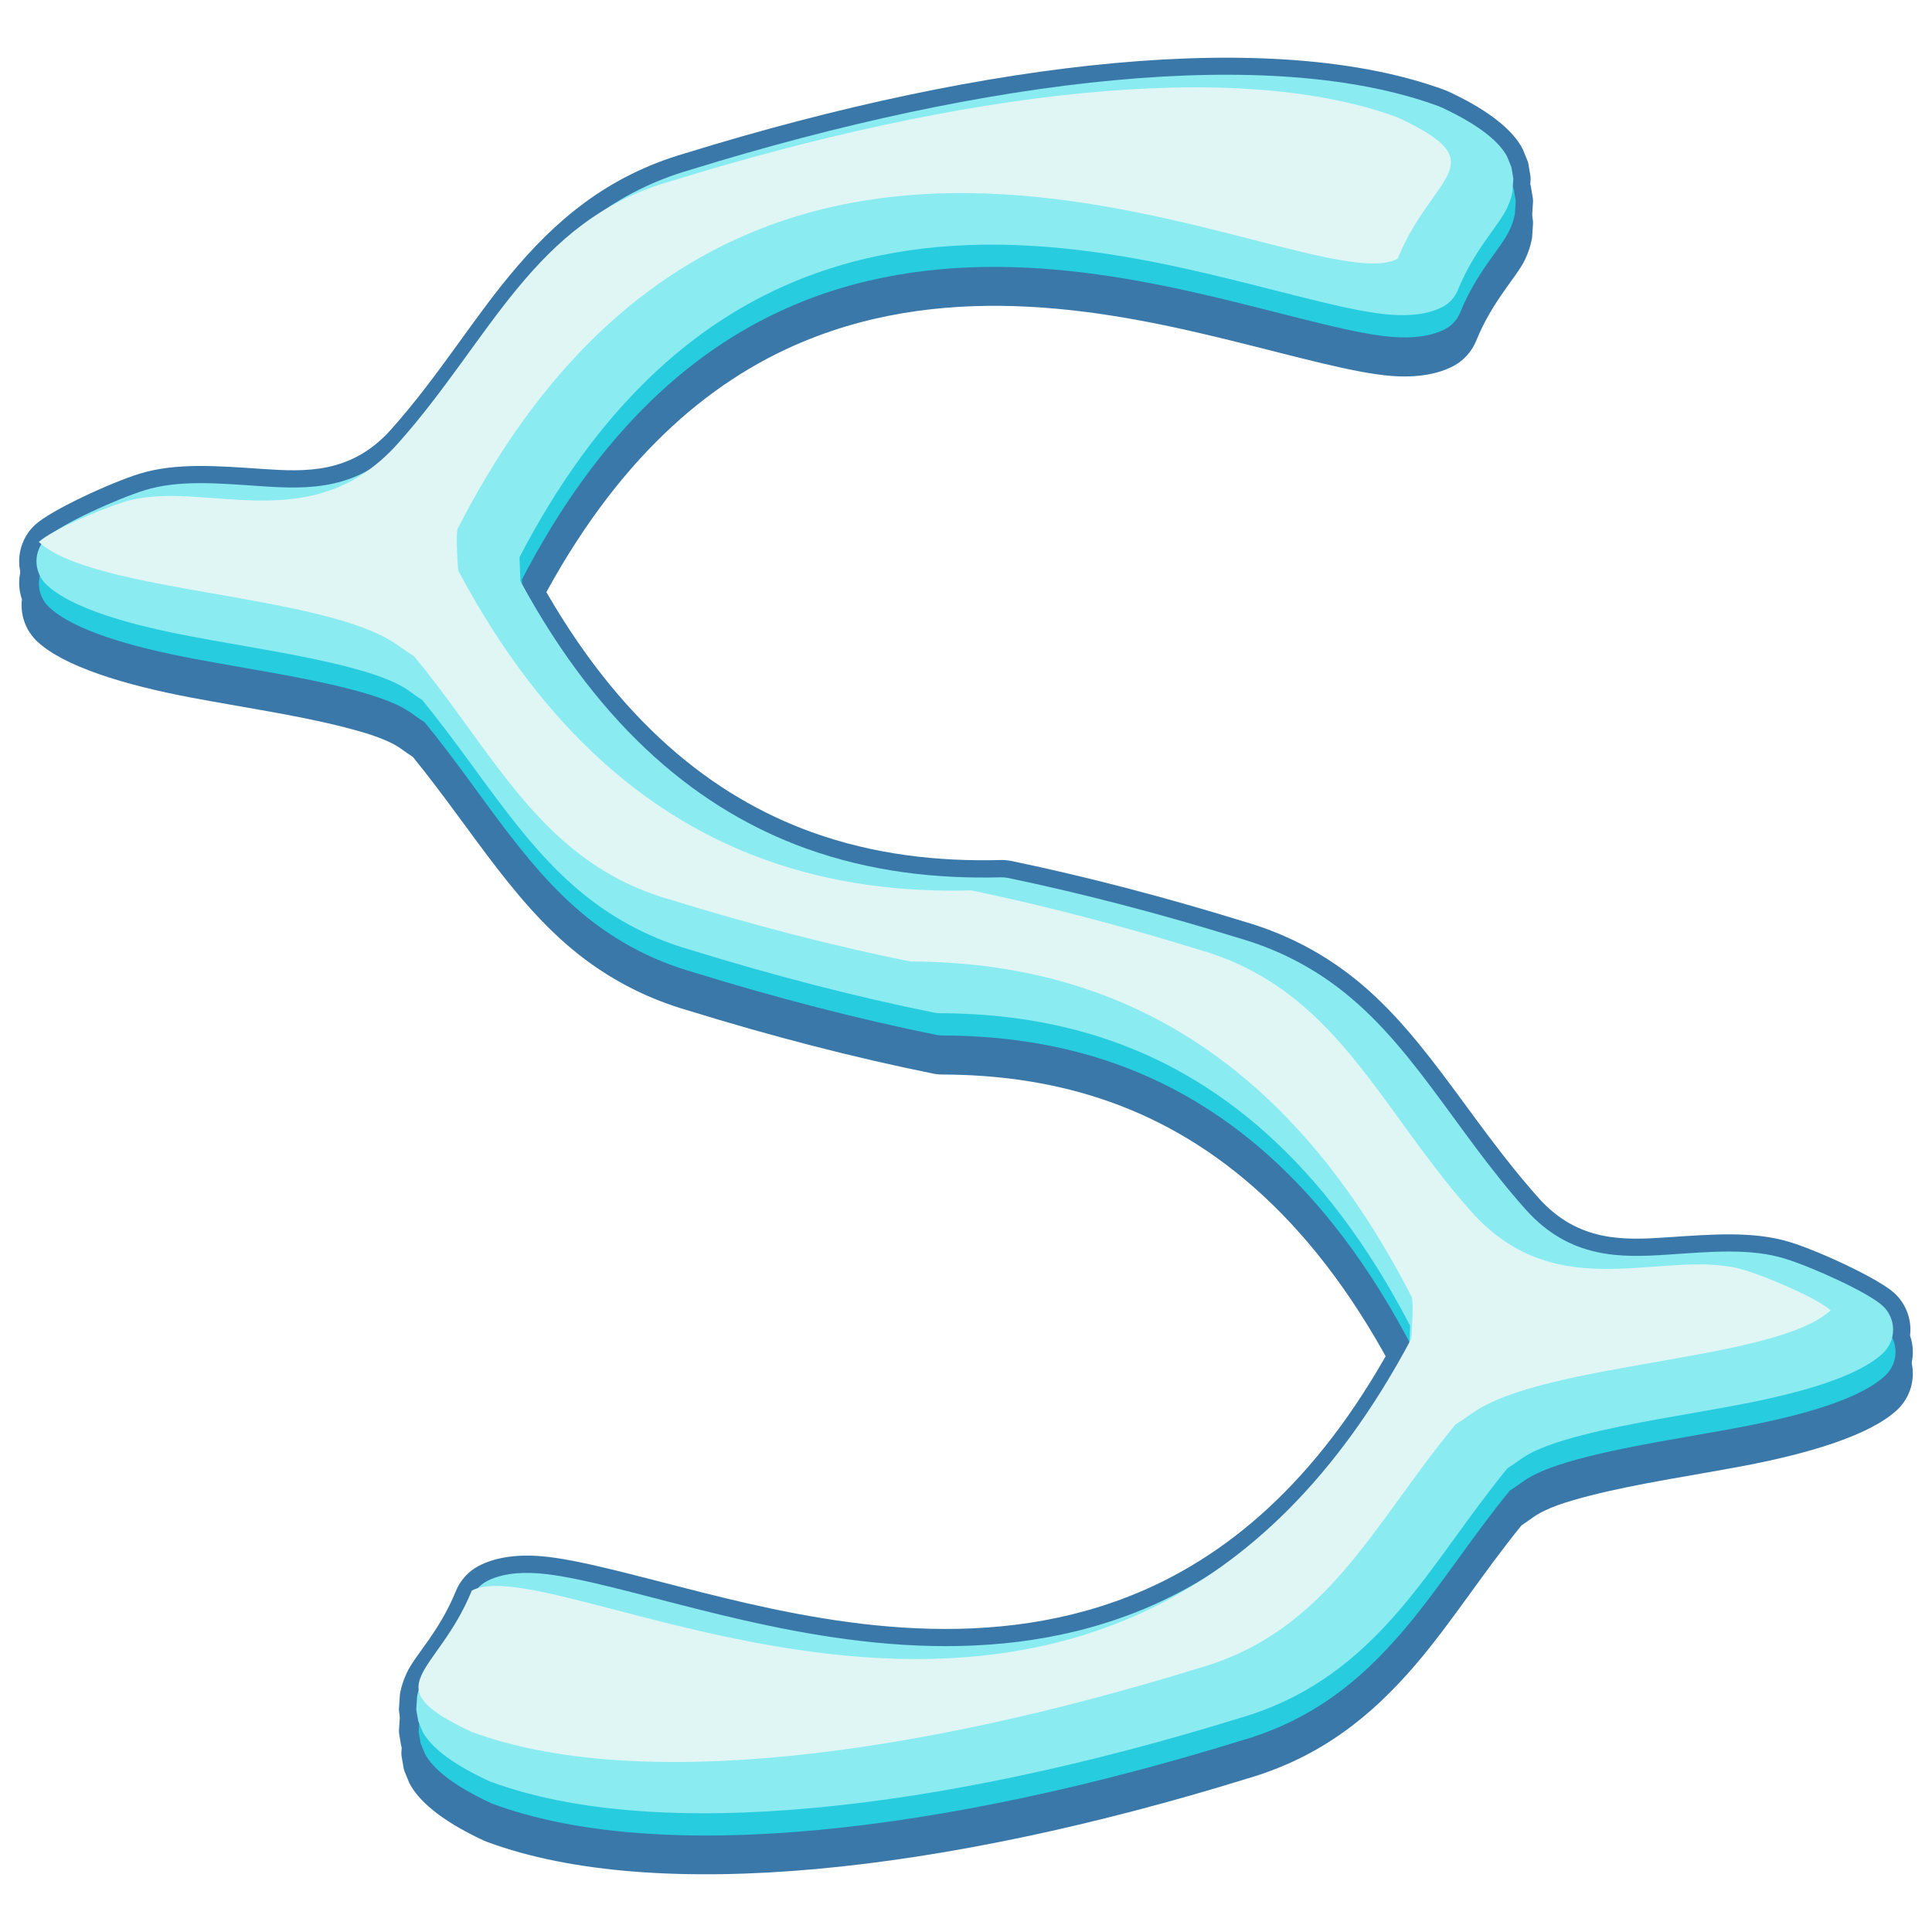
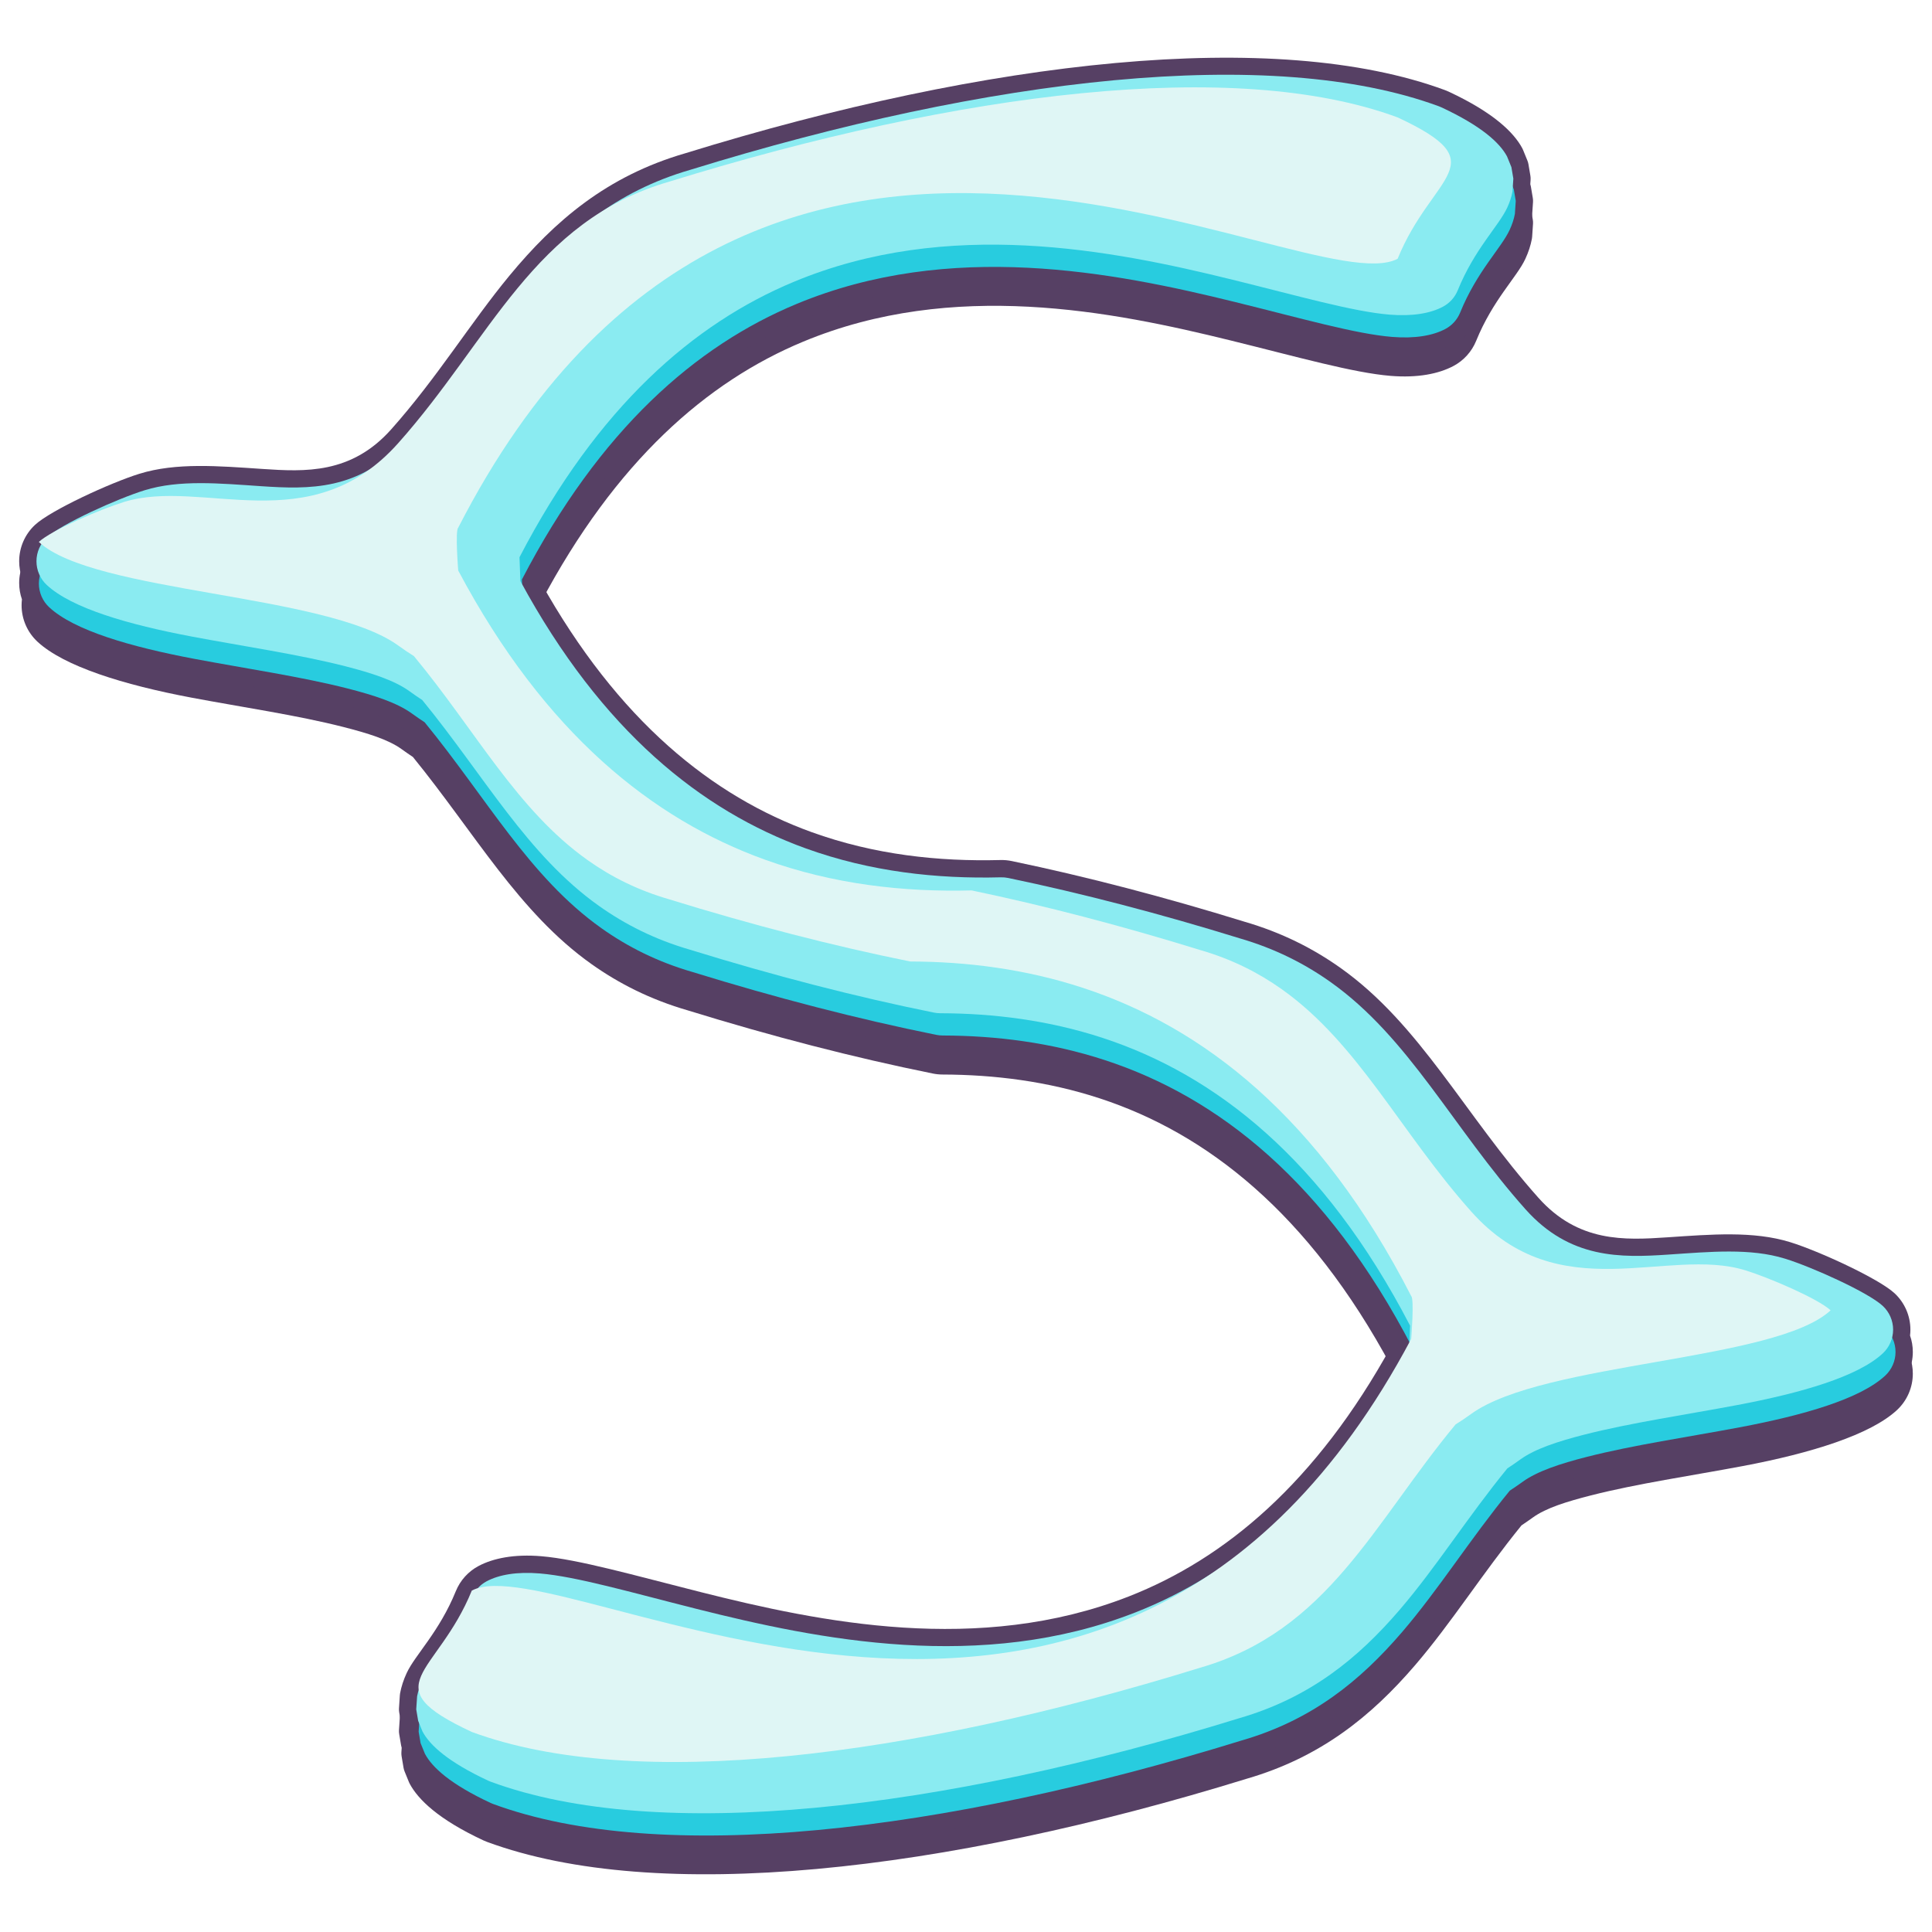
<svg xmlns="http://www.w3.org/2000/svg" width="100%" height="100%" viewBox="0 0 800 800" version="1.1" xml:space="preserve" style="fill-rule:evenodd;clip-rule:evenodd;stroke-linejoin:round;stroke-miterlimit:2;">
  <g transform="matrix(1,0,0,1,-6.72638,-9.10992)">
    <g transform="matrix(7.02268e-17,-1.14689,1.22829,7.52113e-17,-1.98755,805.571)">
-       <path d="M620.111,522.986C619.835,523.068 619.553,523.132 619.266,523.177L615.12,523.831C614.639,523.907 614.15,523.93 613.663,523.9L608.942,523.605C608.696,523.59 608.451,523.561 608.209,523.518C605.866,523.108 603.442,522.384 600.938,521.296C594.372,518.445 586.133,510.334 571.398,504.737C567.495,503.254 564.275,500.536 562.302,497.06C559.487,492.099 557.951,485.016 558.746,475.906C559.84,463.353 565.559,444.596 571.509,422.046C582.065,382.034 593.62,328.432 571.096,277.852C556.665,245.444 527.985,214.63 476.644,189.263C426.217,215.499 399.059,247.389 386.174,280.698C377.981,301.878 375.512,323.516 376.095,344.333C376.132,345.628 376.007,346.922 375.724,348.19C370.079,373.493 362.699,399.836 353.85,426.564C349.939,439.158 344.186,449.742 337.115,459.041C316.688,485.904 283.981,500.893 254.147,525.727C237.979,539.185 238.838,554.749 239.871,569.115C240.939,583.971 242.236,598.193 238.136,610.576C234.903,620.342 224.951,640.478 219.697,645.765C216.301,649.184 211.533,651.126 206.539,651.126C205.821,651.126 205.108,651.086 204.406,651.007C202.526,651.619 200.532,651.94 198.5,651.94C193.506,651.94 188.738,649.998 185.342,646.58C176.478,637.66 169.8,617.715 165.138,594.604C161.712,577.621 158.765,558.827 154.546,543.429C152.334,535.356 150.046,528.337 146.57,523.846C145.536,522.509 144.59,521.235 143.729,520.023C126.404,506.876 108.536,496.406 93.262,484.162C74.908,469.451 60.016,452.377 52.256,427.406C18.355,325 6.856,228.417 29.439,171.296C29.61,170.862 29.801,170.435 30.01,170.016C37.629,154.764 44.817,148.031 50.436,145.219C50.629,145.122 50.826,145.036 51.029,144.958L54.898,143.485C55.322,143.324 55.763,143.207 56.214,143.136L60.361,142.481C60.842,142.405 61.331,142.382 61.817,142.413L63.409,142.512C63.685,142.43 63.967,142.367 64.253,142.321L68.4,141.667C68.881,141.591 69.37,141.568 69.856,141.599L74.578,141.893C74.824,141.909 75.068,141.938 75.31,141.98C77.654,142.39 80.078,143.115 82.582,144.202C89.148,147.053 97.387,155.164 112.121,160.761C116.025,162.244 119.245,164.962 121.218,168.439C124.024,173.384 125.557,180.459 124.739,189.57C123.617,202.085 117.855,220.81 111.781,243.342C100.995,283.348 88.944,336.992 110.252,387.706C123.834,420.033 151.273,450.835 200.827,476.25C256.693,448.263 285.287,413.722 297.877,377.885C304.093,360.189 306.445,342.262 306.502,324.846C306.505,323.749 306.624,322.654 306.857,321.579C312.613,294.974 320.322,267.171 329.67,238.934C333.581,226.34 339.334,215.757 346.405,206.457C364.989,182.019 393.58,167.249 421.149,146.294C422.011,145.08 422.958,143.804 423.993,142.467C427.468,137.975 429.757,130.957 431.969,122.883C436.188,107.486 439.135,88.692 442.56,71.708C447.223,48.597 453.901,28.653 462.765,19.733C466.161,16.315 470.929,14.372 475.923,14.372C476.64,14.372 477.351,14.413 478.055,14.491L478.058,14.491C479.937,13.88 481.931,13.558 483.962,13.558C488.956,13.558 493.724,15.501 497.12,18.919C502.374,24.206 512.325,44.342 515.559,54.108C519.659,66.491 518.362,80.713 517.294,95.57C516.261,109.935 515.402,125.499 531.57,138.957C550.142,154.416 570.045,165.695 587.035,178.803C606.863,194.1 623.053,211.673 631.264,238.092C665.165,340.499 676.664,437.082 654.081,494.203C653.91,494.636 653.719,495.064 653.509,495.483C645.891,510.735 638.703,517.467 633.084,520.28C632.891,520.376 632.693,520.463 632.491,520.54L628.622,522.013C628.198,522.174 627.757,522.292 627.305,522.363L623.159,523.017C622.678,523.093 622.189,523.116 621.702,523.086L620.111,522.986Z" style="fill:rgb(57,120,168);" />
+       <path d="M620.111,522.986C619.835,523.068 619.553,523.132 619.266,523.177L615.12,523.831C614.639,523.907 614.15,523.93 613.663,523.9L608.942,523.605C608.696,523.59 608.451,523.561 608.209,523.518C605.866,523.108 603.442,522.384 600.938,521.296C594.372,518.445 586.133,510.334 571.398,504.737C567.495,503.254 564.275,500.536 562.302,497.06C559.487,492.099 557.951,485.016 558.746,475.906C559.84,463.353 565.559,444.596 571.509,422.046C582.065,382.034 593.62,328.432 571.096,277.852C556.665,245.444 527.985,214.63 476.644,189.263C426.217,215.499 399.059,247.389 386.174,280.698C377.981,301.878 375.512,323.516 376.095,344.333C376.132,345.628 376.007,346.922 375.724,348.19C370.079,373.493 362.699,399.836 353.85,426.564C349.939,439.158 344.186,449.742 337.115,459.041C316.688,485.904 283.981,500.893 254.147,525.727C237.979,539.185 238.838,554.749 239.871,569.115C240.939,583.971 242.236,598.193 238.136,610.576C234.903,620.342 224.951,640.478 219.697,645.765C216.301,649.184 211.533,651.126 206.539,651.126C205.821,651.126 205.108,651.086 204.406,651.007C202.526,651.619 200.532,651.94 198.5,651.94C193.506,651.94 188.738,649.998 185.342,646.58C176.478,637.66 169.8,617.715 165.138,594.604C161.712,577.621 158.765,558.827 154.546,543.429C152.334,535.356 150.046,528.337 146.57,523.846C145.536,522.509 144.59,521.235 143.729,520.023C126.404,506.876 108.536,496.406 93.262,484.162C74.908,469.451 60.016,452.377 52.256,427.406C18.355,325 6.856,228.417 29.439,171.296C29.61,170.862 29.801,170.435 30.01,170.016C37.629,154.764 44.817,148.031 50.436,145.219C50.629,145.122 50.826,145.036 51.029,144.958L54.898,143.485C55.322,143.324 55.763,143.207 56.214,143.136L60.361,142.481C60.842,142.405 61.331,142.382 61.817,142.413L63.409,142.512C63.685,142.43 63.967,142.367 64.253,142.321L68.4,141.667C68.881,141.591 69.37,141.568 69.856,141.599L74.578,141.893C74.824,141.909 75.068,141.938 75.31,141.98C77.654,142.39 80.078,143.115 82.582,144.202C89.148,147.053 97.387,155.164 112.121,160.761C116.025,162.244 119.245,164.962 121.218,168.439C124.024,173.384 125.557,180.459 124.739,189.57C123.617,202.085 117.855,220.81 111.781,243.342C100.995,283.348 88.944,336.992 110.252,387.706C123.834,420.033 151.273,450.835 200.827,476.25C256.693,448.263 285.287,413.722 297.877,377.885C304.093,360.189 306.445,342.262 306.502,324.846C306.505,323.749 306.624,322.654 306.857,321.579C312.613,294.974 320.322,267.171 329.67,238.934C333.581,226.34 339.334,215.757 346.405,206.457C364.989,182.019 393.58,167.249 421.149,146.294C422.011,145.08 422.958,143.804 423.993,142.467C427.468,137.975 429.757,130.957 431.969,122.883C436.188,107.486 439.135,88.692 442.56,71.708C447.223,48.597 453.901,28.653 462.765,19.733C466.161,16.315 470.929,14.372 475.923,14.372C476.64,14.372 477.351,14.413 478.055,14.491L478.058,14.491C479.937,13.88 481.931,13.558 483.962,13.558C488.956,13.558 493.724,15.501 497.12,18.919C502.374,24.206 512.325,44.342 515.559,54.108C519.659,66.491 518.362,80.713 517.294,95.57C516.261,109.935 515.402,125.499 531.57,138.957C550.142,154.416 570.045,165.695 587.035,178.803C606.863,194.1 623.053,211.673 631.264,238.092C665.165,340.499 676.664,437.082 654.081,494.203C653.91,494.636 653.719,495.064 653.509,495.483C645.891,510.735 638.703,517.467 633.084,520.28C632.891,520.376 632.693,520.463 632.491,520.54L628.622,522.013C628.198,522.174 627.757,522.292 627.305,522.363L623.159,523.017C622.678,523.093 622.189,523.116 621.702,523.086L620.111,522.986Z" style="fill:rgb(86,64,100);" />
    </g>
    <g transform="matrix(7.02268e-17,-1.14689,1.22829,7.52113e-17,-1.98755,796.571)">
-       <path d="M620.111,522.986C619.835,523.068 619.553,523.132 619.266,523.177L615.12,523.831C614.639,523.907 614.15,523.93 613.663,523.9L608.942,523.605C608.696,523.59 608.451,523.561 608.209,523.518C605.866,523.108 603.442,522.384 600.938,521.296C594.372,518.445 586.133,510.334 571.398,504.737C567.495,503.254 564.275,500.536 562.302,497.06C559.487,492.099 557.951,485.016 558.746,475.906C559.84,463.353 565.559,444.596 571.509,422.046C582.065,382.034 593.62,328.432 571.096,277.852C556.665,245.444 527.985,214.63 476.644,189.263C426.217,215.499 399.059,247.389 386.174,280.698C377.981,301.878 375.512,323.516 376.095,344.333C376.132,345.628 376.007,346.922 375.724,348.19C370.079,373.493 362.699,399.836 353.85,426.564C349.939,439.158 344.186,449.742 337.115,459.041C316.688,485.904 283.981,500.893 254.147,525.727C237.979,539.185 238.838,554.749 239.871,569.115C240.939,583.971 242.236,598.193 238.136,610.576C234.903,620.342 224.951,640.478 219.697,645.765C216.301,649.184 211.533,651.126 206.539,651.126C205.821,651.126 205.108,651.086 204.406,651.007C202.526,651.619 200.532,651.94 198.5,651.94C193.506,651.94 188.738,649.998 185.342,646.58C176.478,637.66 169.8,617.715 165.138,594.604C161.712,577.621 158.765,558.827 154.546,543.429C152.334,535.356 150.046,528.337 146.57,523.846C145.536,522.509 144.59,521.235 143.729,520.023C126.404,506.876 108.536,496.406 93.262,484.162C74.908,469.451 60.016,452.377 52.256,427.406C18.355,325 6.856,228.417 29.439,171.296C29.61,170.862 29.801,170.435 30.01,170.016C37.629,154.764 44.817,148.031 50.436,145.219C50.629,145.122 50.826,145.036 51.029,144.958L54.898,143.485C55.322,143.324 55.763,143.207 56.214,143.136L60.361,142.481C60.842,142.405 61.331,142.382 61.817,142.413L63.409,142.512C63.685,142.43 63.967,142.367 64.253,142.321L68.4,141.667C68.881,141.591 69.37,141.568 69.856,141.599L74.578,141.893C74.824,141.909 75.068,141.938 75.31,141.98C77.654,142.39 80.078,143.115 82.582,144.202C89.148,147.053 97.387,155.164 112.121,160.761C116.025,162.244 119.245,164.962 121.218,168.439C124.024,173.384 125.557,180.459 124.739,189.57C123.617,202.085 117.855,220.81 111.781,243.342C100.995,283.348 88.944,336.992 110.252,387.706C123.834,420.033 151.273,450.835 200.827,476.25C256.693,448.263 285.287,413.722 297.877,377.885C304.093,360.189 306.445,342.262 306.502,324.846C306.505,323.749 306.624,322.654 306.857,321.579C312.613,294.974 320.322,267.171 329.67,238.934C333.581,226.34 339.334,215.757 346.405,206.457C364.989,182.019 393.58,167.249 421.149,146.294C422.011,145.08 422.958,143.804 423.993,142.467C427.468,137.975 429.757,130.957 431.969,122.883C436.188,107.486 439.135,88.692 442.56,71.708C447.223,48.597 453.901,28.653 462.765,19.733C466.161,16.315 470.929,14.372 475.923,14.372C476.64,14.372 477.351,14.413 478.055,14.491L478.058,14.491C479.937,13.88 481.931,13.558 483.962,13.558C488.956,13.558 493.724,15.501 497.12,18.919C502.374,24.206 512.325,44.342 515.559,54.108C519.659,66.491 518.362,80.713 517.294,95.57C516.261,109.935 515.402,125.499 531.57,138.957C550.142,154.416 570.045,165.695 587.035,178.803C606.863,194.1 623.053,211.673 631.264,238.092C665.165,340.499 676.664,437.082 654.081,494.203C653.91,494.636 653.719,495.064 653.509,495.483C645.891,510.735 638.703,517.467 633.084,520.28C632.891,520.376 632.693,520.463 632.491,520.54L628.622,522.013C628.198,522.174 627.757,522.292 627.305,522.363L623.159,523.017C622.678,523.093 622.189,523.116 621.702,523.086L620.111,522.986Z" style="fill:rgb(57,120,168);" />
+       <path d="M620.111,522.986C619.835,523.068 619.553,523.132 619.266,523.177L615.12,523.831C614.639,523.907 614.15,523.93 613.663,523.9L608.942,523.605C608.696,523.59 608.451,523.561 608.209,523.518C605.866,523.108 603.442,522.384 600.938,521.296C594.372,518.445 586.133,510.334 571.398,504.737C567.495,503.254 564.275,500.536 562.302,497.06C559.487,492.099 557.951,485.016 558.746,475.906C559.84,463.353 565.559,444.596 571.509,422.046C582.065,382.034 593.62,328.432 571.096,277.852C556.665,245.444 527.985,214.63 476.644,189.263C426.217,215.499 399.059,247.389 386.174,280.698C377.981,301.878 375.512,323.516 376.095,344.333C376.132,345.628 376.007,346.922 375.724,348.19C370.079,373.493 362.699,399.836 353.85,426.564C349.939,439.158 344.186,449.742 337.115,459.041C316.688,485.904 283.981,500.893 254.147,525.727C237.979,539.185 238.838,554.749 239.871,569.115C240.939,583.971 242.236,598.193 238.136,610.576C234.903,620.342 224.951,640.478 219.697,645.765C216.301,649.184 211.533,651.126 206.539,651.126C205.821,651.126 205.108,651.086 204.406,651.007C202.526,651.619 200.532,651.94 198.5,651.94C193.506,651.94 188.738,649.998 185.342,646.58C176.478,637.66 169.8,617.715 165.138,594.604C161.712,577.621 158.765,558.827 154.546,543.429C152.334,535.356 150.046,528.337 146.57,523.846C145.536,522.509 144.59,521.235 143.729,520.023C126.404,506.876 108.536,496.406 93.262,484.162C74.908,469.451 60.016,452.377 52.256,427.406C18.355,325 6.856,228.417 29.439,171.296C29.61,170.862 29.801,170.435 30.01,170.016C37.629,154.764 44.817,148.031 50.436,145.219C50.629,145.122 50.826,145.036 51.029,144.958L54.898,143.485C55.322,143.324 55.763,143.207 56.214,143.136L60.361,142.481C60.842,142.405 61.331,142.382 61.817,142.413L63.409,142.512C63.685,142.43 63.967,142.367 64.253,142.321L68.4,141.667C68.881,141.591 69.37,141.568 69.856,141.599L74.578,141.893C74.824,141.909 75.068,141.938 75.31,141.98C77.654,142.39 80.078,143.115 82.582,144.202C89.148,147.053 97.387,155.164 112.121,160.761C116.025,162.244 119.245,164.962 121.218,168.439C124.024,173.384 125.557,180.459 124.739,189.57C123.617,202.085 117.855,220.81 111.781,243.342C100.995,283.348 88.944,336.992 110.252,387.706C123.834,420.033 151.273,450.835 200.827,476.25C256.693,448.263 285.287,413.722 297.877,377.885C304.093,360.189 306.445,342.262 306.502,324.846C306.505,323.749 306.624,322.654 306.857,321.579C312.613,294.974 320.322,267.171 329.67,238.934C333.581,226.34 339.334,215.757 346.405,206.457C364.989,182.019 393.58,167.249 421.149,146.294C422.011,145.08 422.958,143.804 423.993,142.467C427.468,137.975 429.757,130.957 431.969,122.883C436.188,107.486 439.135,88.692 442.56,71.708C447.223,48.597 453.901,28.653 462.765,19.733C466.161,16.315 470.929,14.372 475.923,14.372C476.64,14.372 477.351,14.413 478.055,14.491L478.058,14.491C479.937,13.88 481.931,13.558 483.962,13.558C488.956,13.558 493.724,15.501 497.12,18.919C502.374,24.206 512.325,44.342 515.559,54.108C519.659,66.491 518.362,80.713 517.294,95.57C516.261,109.935 515.402,125.499 531.57,138.957C550.142,154.416 570.045,165.695 587.035,178.803C606.863,194.1 623.053,211.673 631.264,238.092C665.165,340.499 676.664,437.082 654.081,494.203C653.91,494.636 653.719,495.064 653.509,495.483C645.891,510.735 638.703,517.467 633.084,520.28C632.891,520.376 632.693,520.463 632.491,520.54L628.622,522.013C628.198,522.174 627.757,522.292 627.305,522.363L623.159,523.017C622.678,523.093 622.189,523.116 621.702,523.086L620.111,522.986Z" style="fill:rgb(86,64,100);" />
    </g>
    <g transform="matrix(1,0,0,1,22.7993,-28.0874)">
      <g transform="matrix(7.02268e-17,-1.14689,1.22829,7.52113e-17,-24.7868,824.658)">
        <path d="M477.377,183.041L468.775,183.34C414.627,210.738 385.841,244.433 372.264,279.532C363.796,301.423 361.213,323.784 361.816,345.3C361.84,346.144 361.759,346.988 361.574,347.815C355.964,372.962 348.627,399.142 339.828,425.714C336.128,437.646 330.684,447.673 323.986,456.481C303.819,483.002 271.409,497.672 241.955,522.19C223.968,537.162 224.455,554.338 225.604,570.319C226.618,584.417 228.024,597.918 224.133,609.669C221.113,618.791 211.99,637.677 207.082,642.615C204.867,644.845 201.757,646.112 198.5,646.112C195.243,646.112 192.133,644.845 189.918,642.615C181.569,634.213 175.664,615.296 171.272,593.525C167.821,576.42 164.843,557.493 160.593,541.985C158.152,533.076 155.465,525.389 151.63,520.432C150.438,518.893 149.37,517.44 148.419,516.073C130.904,502.693 112.783,492.128 97.328,479.74C79.854,465.734 65.615,449.517 58.236,425.733C24.812,324.79 13.035,229.618 35.295,173.314C35.407,173.031 35.531,172.753 35.667,172.479C42.395,159.011 48.423,152.839 53.385,150.356L57.255,148.883L61.401,148.228L66.122,148.523C67.989,148.849 69.916,149.435 71.911,150.301C78.534,153.177 86.866,161.328 101.73,166.974C104.276,167.941 106.376,169.714 107.663,171.982C110.039,176.169 111.172,182.183 110.48,189.898C109.377,202.197 103.658,220.589 97.688,242.733C86.637,283.723 74.57,338.688 96.402,390.648C110.566,424.361 139.199,456.585 191.353,482.973L199.954,483.271C260.162,454.059 290.528,417.506 303.808,379.702C310.235,361.405 312.686,342.871 312.744,324.864C312.746,324.148 312.824,323.434 312.976,322.733C318.695,296.295 326.359,268.666 335.653,240.599C339.352,228.666 344.797,218.639 351.495,209.831C369.933,185.584 398.506,171.144 425.84,150.241C426.793,148.873 427.861,147.42 429.053,145.88C432.888,140.924 435.575,133.237 438.016,124.328C442.266,108.82 445.244,89.892 448.695,72.787C453.086,51.017 458.991,32.099 467.341,23.697C469.556,21.468 472.666,20.201 475.923,20.201C479.18,20.201 482.29,21.468 484.505,23.697C489.412,28.636 498.536,47.522 501.556,56.644C505.447,68.394 504.04,81.896 503.027,95.993C501.878,111.974 501.391,129.151 519.377,144.122C538.011,159.633 557.973,170.958 575.02,184.11C593.919,198.69 609.429,215.387 617.245,240.579C650.668,341.522 662.446,436.695 640.186,492.998C640.074,493.281 639.95,493.56 639.813,493.833C633.085,507.302 627.057,513.473 622.096,515.957L618.226,517.43L614.08,518.084L609.358,517.789C607.492,517.463 605.565,516.877 603.57,516.011C596.946,513.135 588.614,504.984 573.751,499.338C571.205,498.371 569.104,496.598 567.818,494.331C565.432,490.126 564.294,484.1 564.967,476.379C566.043,464.038 571.721,445.61 577.57,423.44C588.392,382.421 599.951,327.469 576.86,275.614C561.772,241.73 531.715,209.405 477.377,183.041Z" style="fill:rgb(40,204,223);" />
      </g>
      <g transform="matrix(7.02268e-17,-1.14689,1.22829,7.52113e-17,-25.7868,815.438)">
        <path d="M477.377,183.041L468.775,183.34C414.627,210.738 385.841,244.433 372.264,279.532C363.796,301.423 361.213,323.784 361.816,345.3C361.84,346.144 361.759,346.988 361.574,347.815C355.964,372.962 348.627,399.142 339.828,425.714C336.128,437.646 330.684,447.673 323.986,456.481C303.819,483.002 271.409,497.672 241.955,522.19C223.968,537.162 224.455,554.338 225.604,570.319C226.618,584.417 228.024,597.918 224.133,609.669C221.113,618.791 211.99,637.677 207.082,642.615C204.867,644.845 201.757,646.112 198.5,646.112C195.243,646.112 192.133,644.845 189.918,642.615C181.569,634.213 175.664,615.296 171.272,593.525C167.821,576.42 164.843,557.493 160.593,541.985C158.152,533.076 155.465,525.389 151.63,520.432C150.438,518.893 149.37,517.44 148.419,516.073C130.904,502.693 112.783,492.128 97.328,479.74C79.854,465.734 65.615,449.517 58.236,425.733C24.812,324.79 13.035,229.618 35.295,173.314C35.407,173.031 35.531,172.753 35.667,172.479C42.395,159.011 48.423,152.839 53.385,150.356L57.255,148.883L61.401,148.228L66.122,148.523C67.989,148.849 69.916,149.435 71.911,150.301C78.534,153.177 86.866,161.328 101.73,166.974C104.276,167.941 106.376,169.714 107.663,171.982C110.039,176.169 111.172,182.183 110.48,189.898C109.377,202.197 103.658,220.589 97.688,242.733C86.637,283.723 74.57,338.688 96.402,390.648C110.566,424.361 139.199,456.585 191.353,482.973L199.954,483.271C260.162,454.059 290.528,417.506 303.808,379.702C310.235,361.405 312.686,342.871 312.744,324.864C312.746,324.148 312.824,323.434 312.976,322.733C318.695,296.295 326.359,268.666 335.653,240.599C339.352,228.666 344.797,218.639 351.495,209.831C369.933,185.584 398.506,171.144 425.84,150.241C426.793,148.873 427.861,147.42 429.053,145.88C432.888,140.924 435.575,133.237 438.016,124.328C442.266,108.82 445.244,89.892 448.695,72.787C453.086,51.017 458.991,32.099 467.341,23.697C469.556,21.468 472.666,20.201 475.923,20.201C479.18,20.201 482.29,21.468 484.505,23.697C489.412,28.636 498.536,47.522 501.556,56.644C505.447,68.394 504.04,81.896 503.027,95.993C501.878,111.974 501.391,129.151 519.377,144.122C538.011,159.633 557.973,170.958 575.02,184.11C593.919,198.69 609.429,215.387 617.245,240.579C650.668,341.522 662.446,436.695 640.186,492.998C640.074,493.281 639.95,493.56 639.813,493.833C633.085,507.302 627.057,513.473 622.096,515.957L618.226,517.43L614.08,518.084L609.358,517.789C607.492,517.463 605.565,516.877 603.57,516.011C596.946,513.135 588.614,504.984 573.751,499.338C571.205,498.371 569.104,496.598 567.818,494.331C565.432,490.126 564.294,484.1 564.967,476.379C566.043,464.038 571.721,445.61 577.57,423.44C588.392,382.421 599.951,327.469 576.86,275.614C561.772,241.73 531.715,209.405 477.377,183.041Z" style="fill:rgb(138,235,241);" />
      </g>
      <g transform="matrix(7.02268e-17,-1.14689,1.22829,7.52113e-17,-38.2396,807.438)">
        <path d="M361.041,216.16C379.227,192.244 407.807,178.412 434.724,157.57C435.795,155.953 437.063,154.194 438.542,152.282C457.335,127.996 457.457,49.716 475.923,31.132C480.181,35.417 487.751,51.958 490.371,59.872C499.116,86.285 475.923,122.596 511.587,152.282C549.087,183.497 591.877,197.938 606.028,243.712C638.556,341.912 650.858,434.441 629.203,489.212C612.33,522.992 608.992,500.924 578.162,489.212C560.586,458.241 690.052,272.553 481.073,172.521C480.045,171.441 465.61,172.521 465.61,172.521C406.697,201.742 375.83,238.136 361.253,275.818C352.269,299.044 349.473,322.759 350.113,345.586C344.568,370.441 337.311,396.317 328.605,422.6C325.301,433.288 320.435,442.268 314.44,450.152C294.76,476.033 262.908,490.104 234.164,514.03C198.5,543.717 221.693,580.028 212.948,606.44C210.328,614.355 202.758,630.895 198.5,635.18C180.034,616.597 179.912,538.316 161.119,514.03C159.64,512.118 158.372,510.359 157.301,508.743C121.511,481.029 82.78,465.711 69.453,422.6C36.925,324.4 24.623,231.872 46.278,177.1C63.151,143.321 66.489,165.389 97.318,177.1C114.767,207.846 -14.488,393.263 188.187,493.792C188.187,493.792 202.622,494.872 203.65,493.792C268.497,462.751 300.756,423.463 314.932,383.109C321.755,363.685 324.389,344.014 324.451,324.897C330.103,298.772 337.682,271.469 346.875,243.712C350.18,233.024 355.045,224.044 361.041,216.16Z" style="fill:rgb(223,246,245);" />
      </g>
    </g>
  </g>
</svg>
